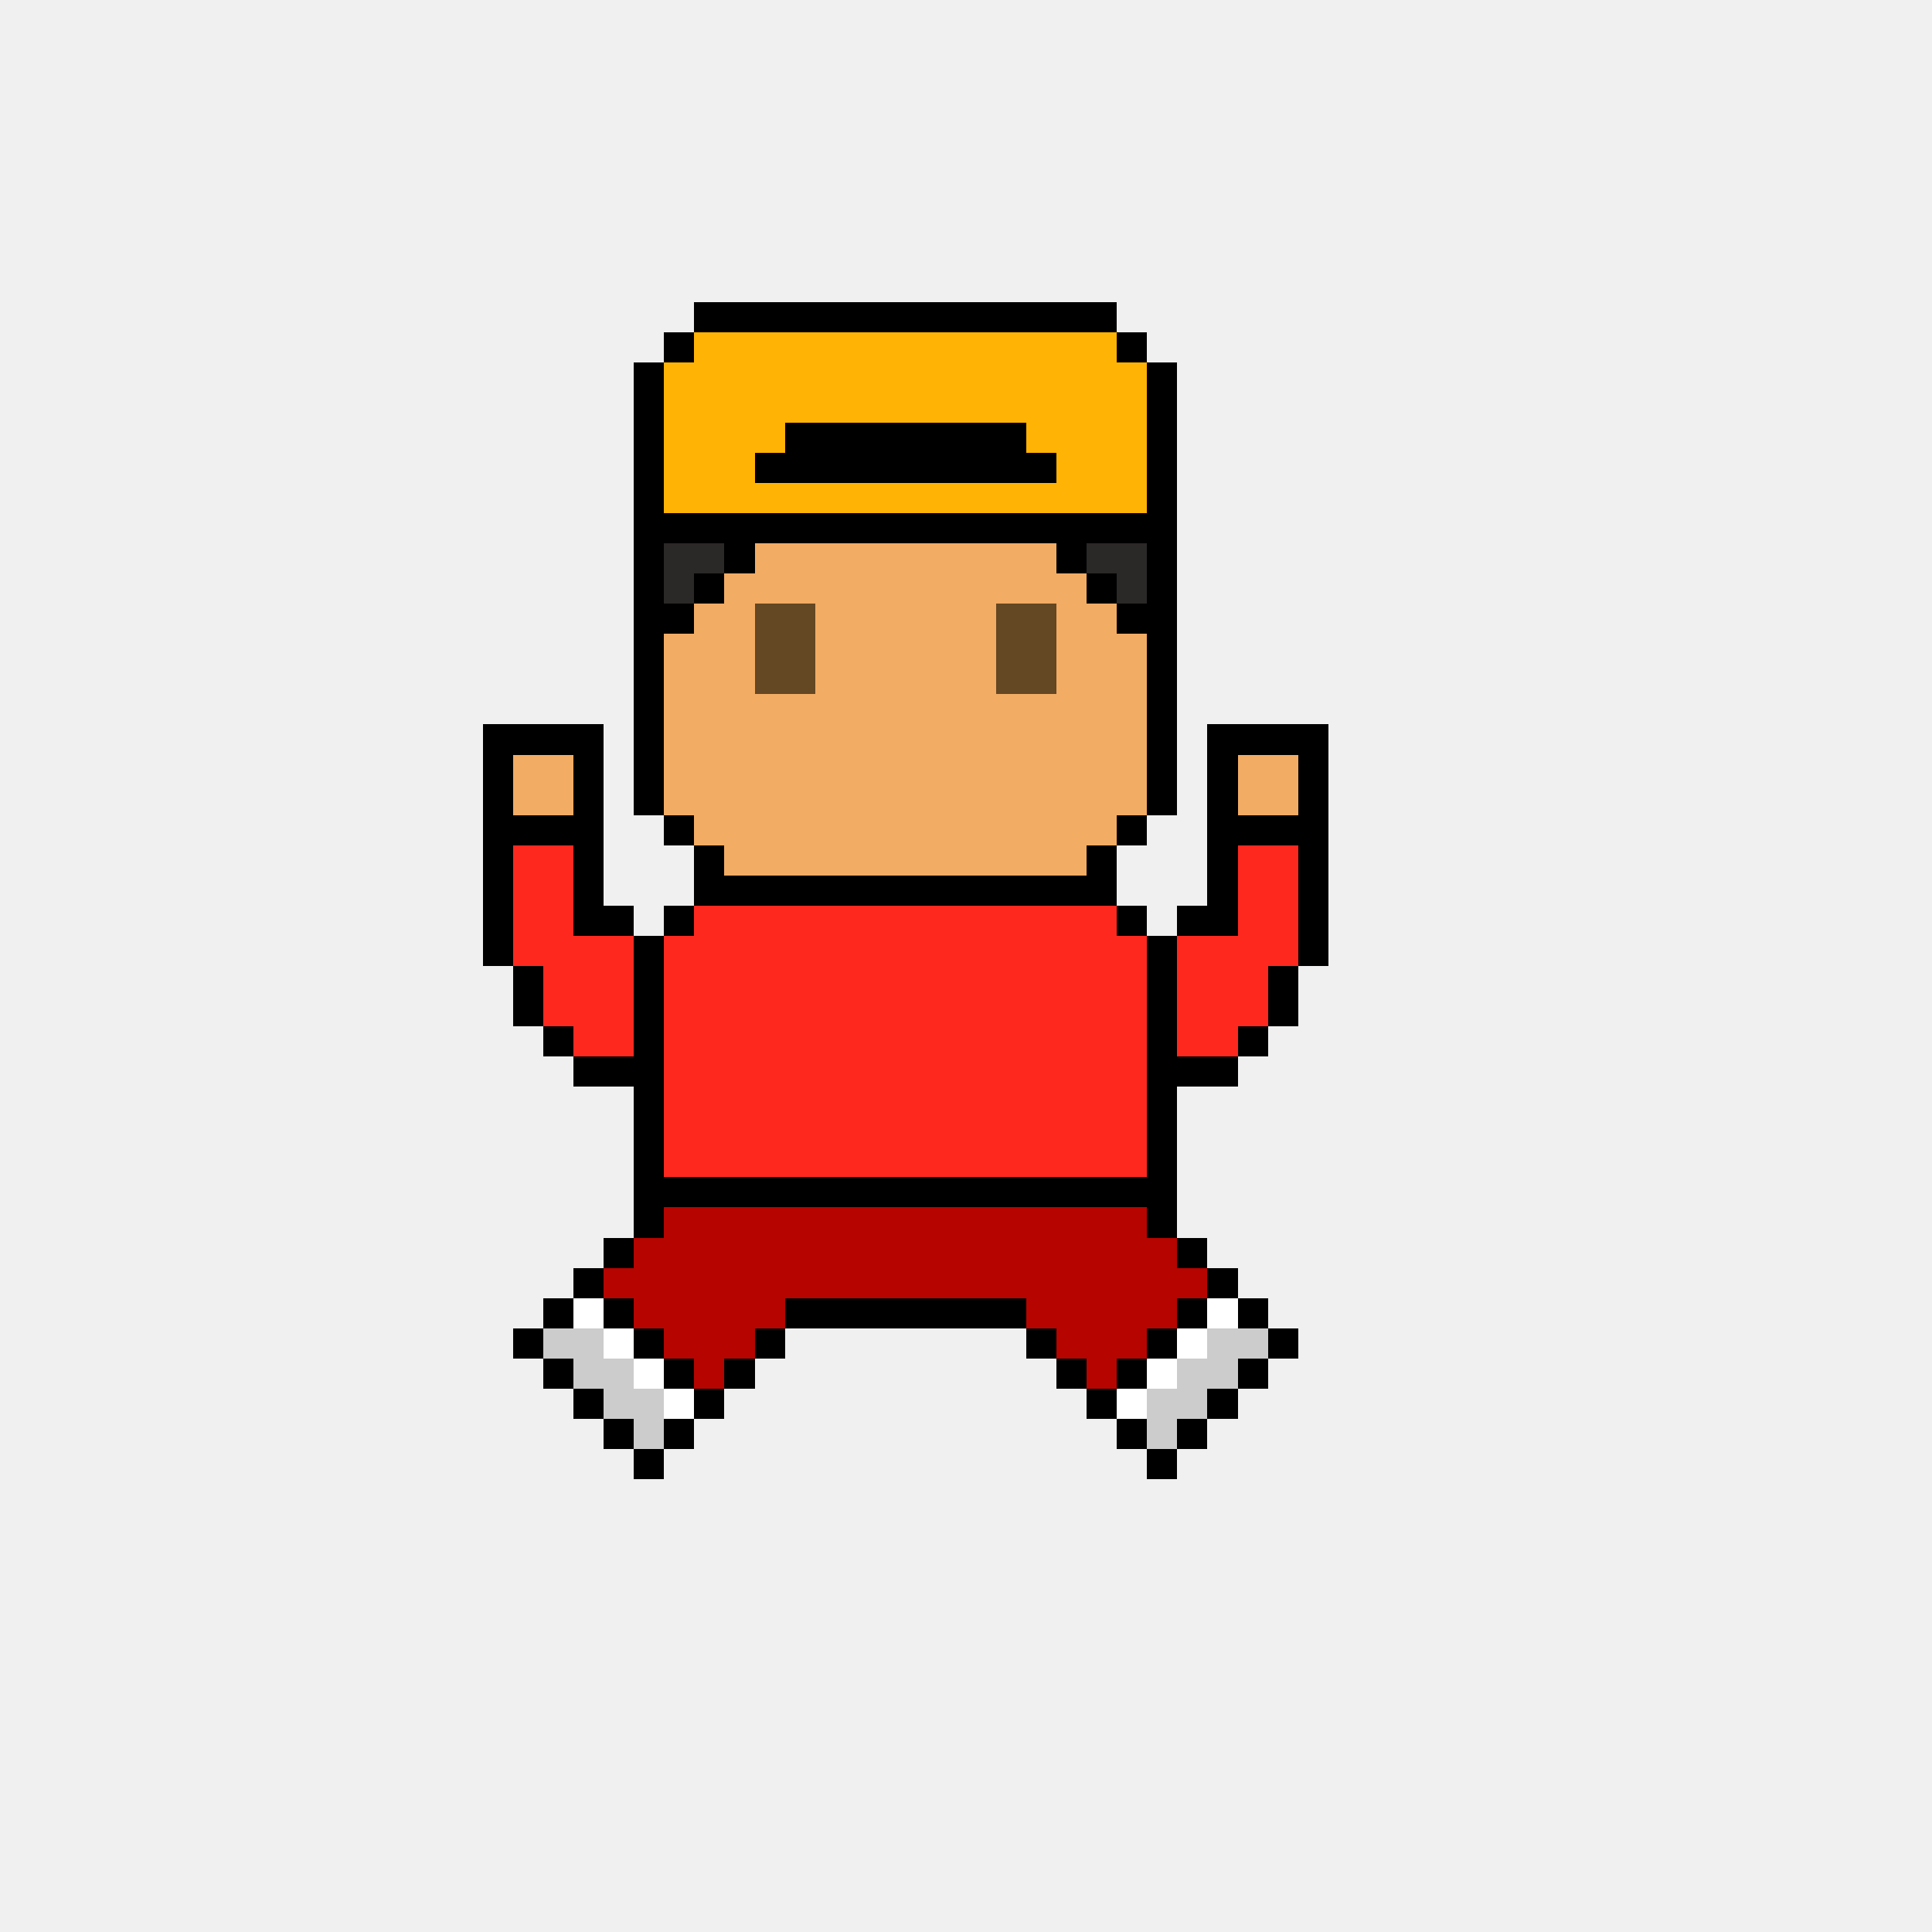
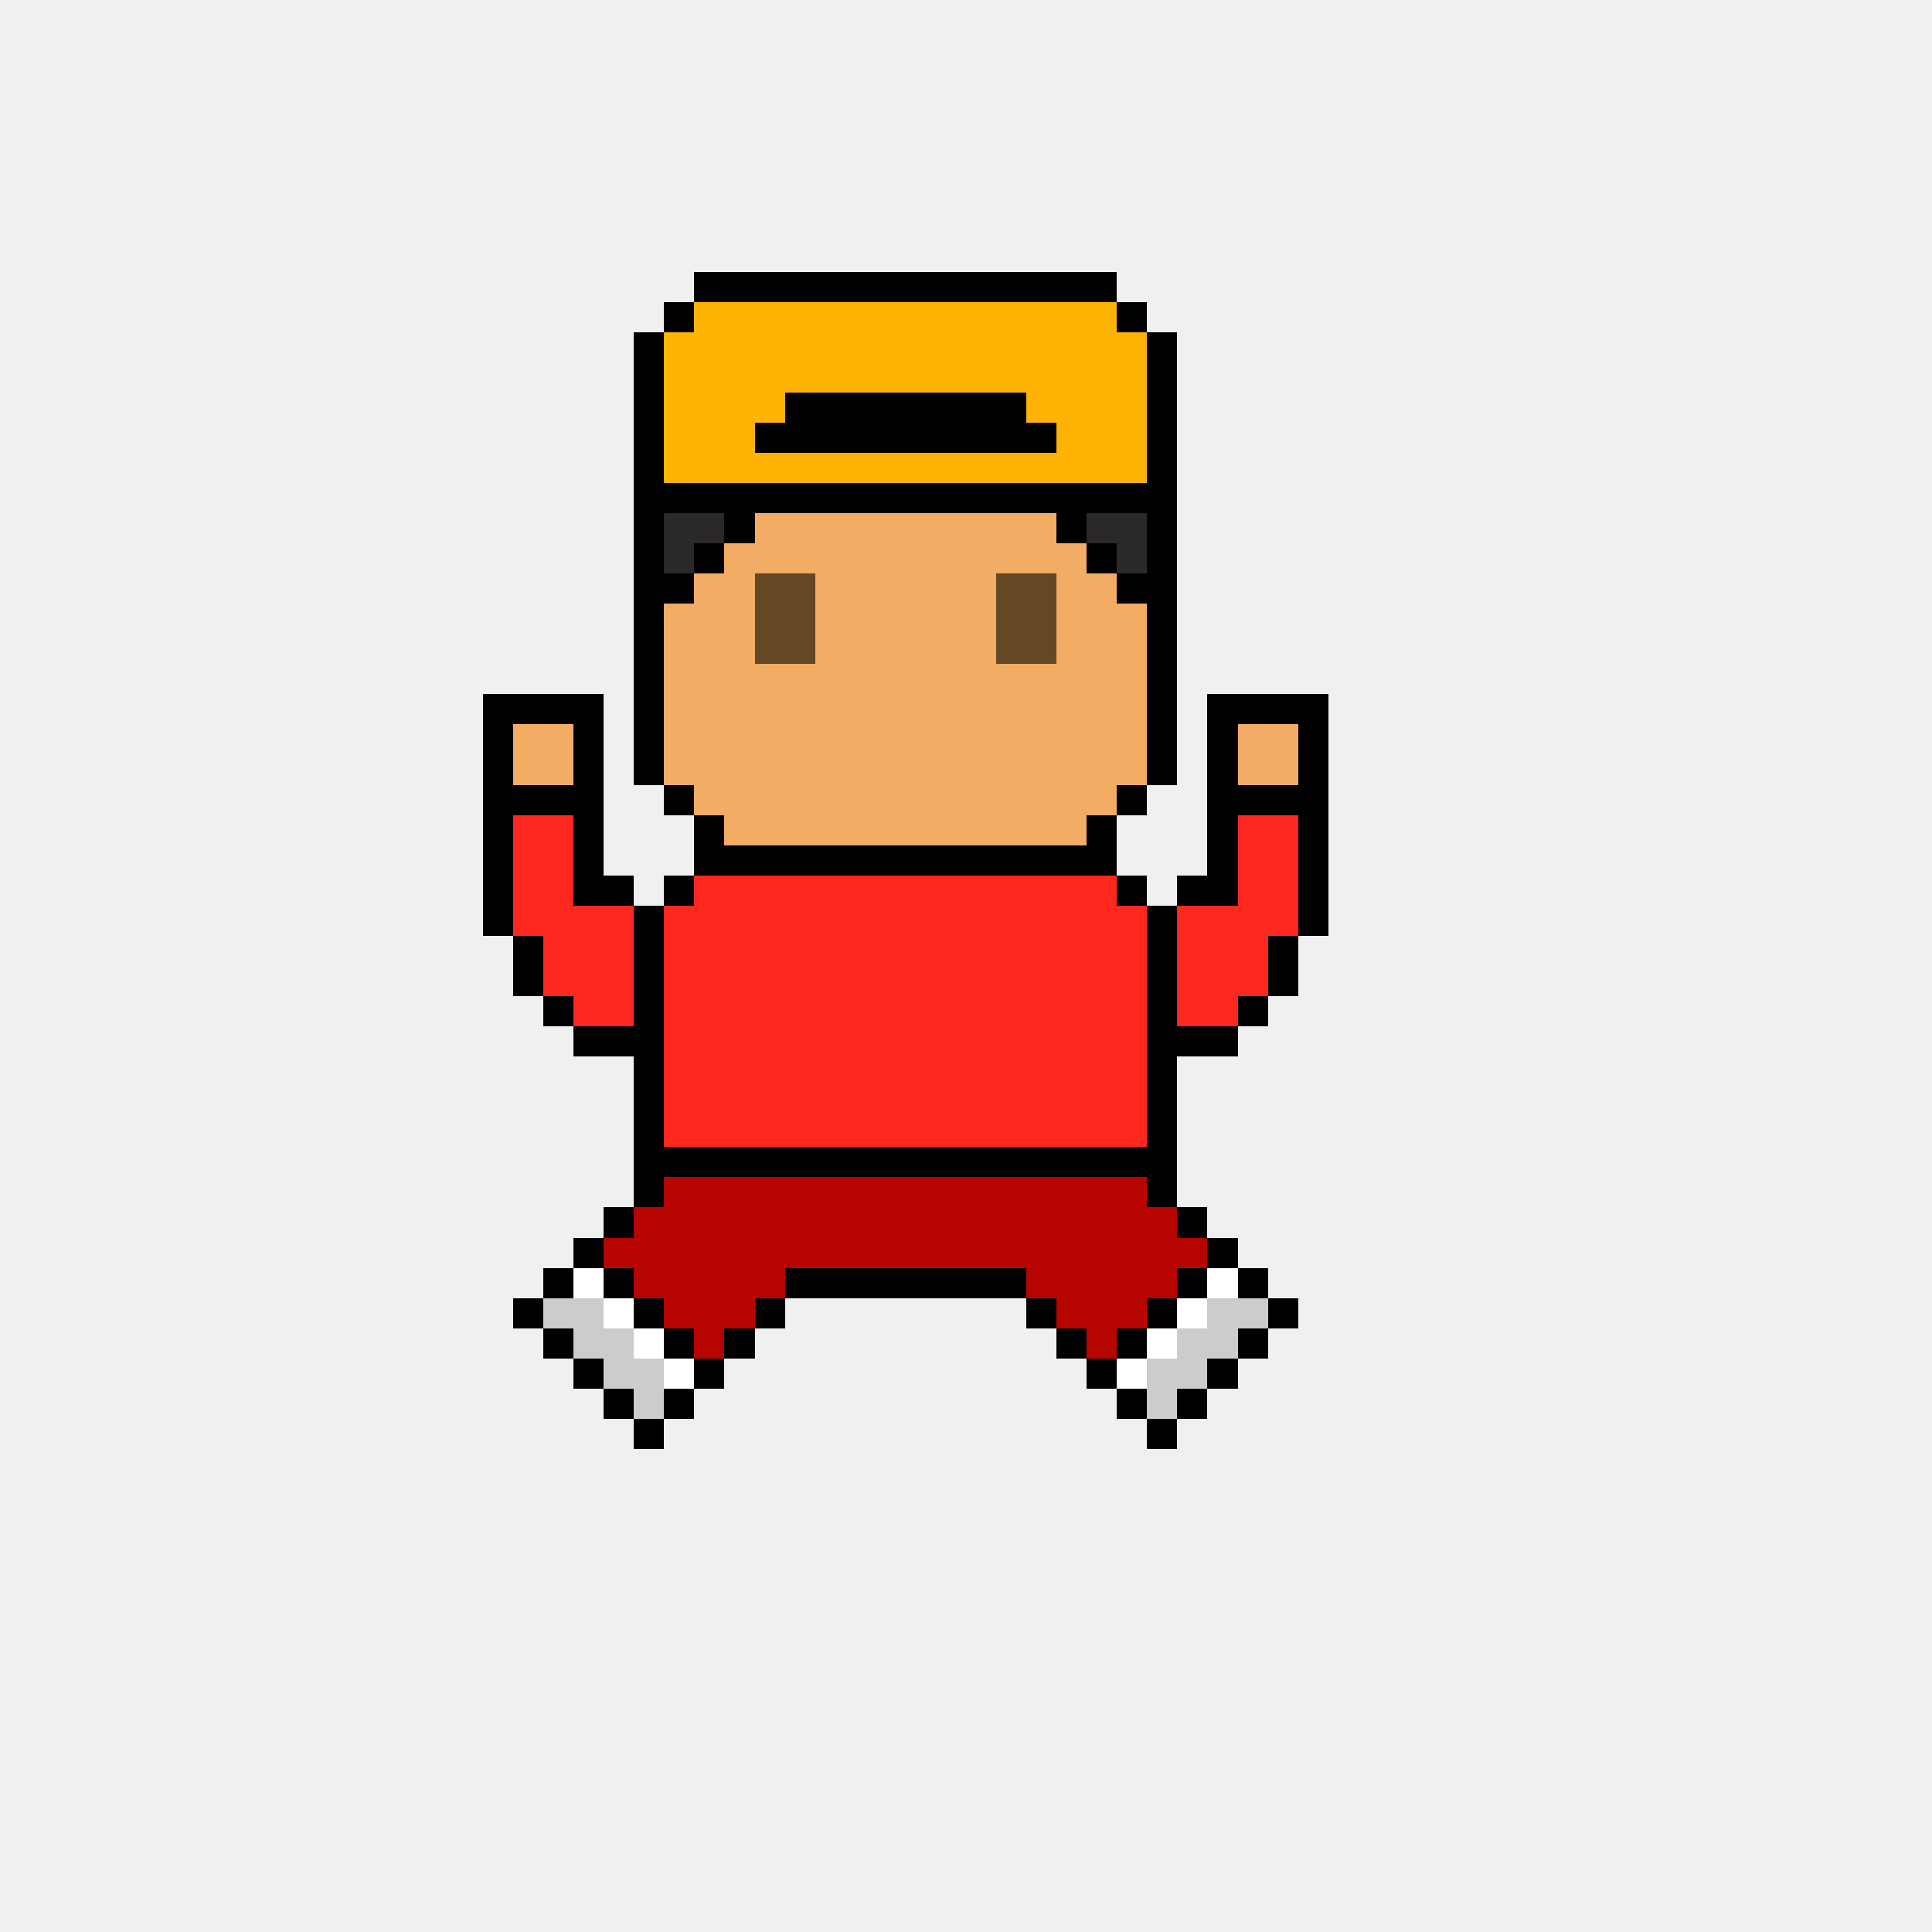
<svg xmlns="http://www.w3.org/2000/svg" viewBox="0 -0.5 64 64" shape-rendering="crispEdges">
-   <path stroke="#000000" d="M23 10h14M22 11h1M37 11h1M21 12h1M38 12h1M21 13h1M38 13h1M21 14h1M26 14h8M38 14h1M21 15h1M25 15h10M38 15h1M21 16h1M38 16h1M21 17h18M21 18h1M24 18h1M35 18h1M38 18h1M21 19h1M23 19h1M36 19h1M38 19h1M21 20h2M37 20h2M21 21h1M38 21h1M21 22h1M38 22h1M21 23h1M38 23h1M16 24h4M21 24h1M38 24h1M40 24h4M16 25h1M19 25h1M21 25h1M38 25h1M40 25h1M43 25h1M16 26h1M19 26h1M21 26h1M38 26h1M40 26h1M43 26h1M16 27h4M22 27h1M37 27h1M40 27h4M16 28h1M19 28h1M23 28h1M36 28h1M40 28h1M43 28h1M16 29h1M19 29h1M23 29h14M40 29h1M43 29h1M16 30h1M19 30h2M22 30h1M37 30h1M39 30h2M43 30h1M16 31h1M21 31h1M38 31h1M43 31h1M17 32h1M21 32h1M38 32h1M42 32h1M17 33h1M21 33h1M38 33h1M42 33h1M18 34h1M21 34h1M38 34h1M41 34h1M19 35h3M38 35h3M21 36h1M38 36h1M21 37h1M38 37h1M21 38h1M38 38h1M21 39h18M21 40h1M38 40h1M20 41h1M39 41h1M19 42h1M40 42h1M18 43h1M20 43h1M26 43h8M39 43h1M41 43h1M17 44h1M21 44h1M25 44h1M34 44h1M38 44h1M42 44h1M18 45h1M22 45h1M24 45h1M35 45h1M37 45h1M41 45h1M19 46h1M23 46h1M36 46h1M40 46h1M20 47h1M22 47h1M37 47h1M39 47h1M21 48h1M38 48h1" />
-   <path stroke="#ffb304" d="M23 11h14M22 12h16M22 13h16M22 14h4M34 14h4M22 15h3M35 15h3M22 16h16" />
-   <path stroke="#2b2828" d="M22 18h2M36 18h2M22 19h1M37 19h1" />
-   <path stroke="#f2ac64" d="M25 18h10M24 19h12M23 20h2M27 20h6M35 20h2M22 21h3M27 21h6M35 21h3M22 22h3M27 22h6M35 22h3M22 23h16M22 24h16M17 25h2M22 25h16M41 25h2M17 26h2M22 26h16M41 26h2M23 27h14M24 28h12" />
-   <path stroke="#644723" d="M25 20h2M33 20h2M25 21h2M33 21h2M25 22h2M33 22h2" />
-   <path stroke="#ff281f" d="M17 28h2M41 28h2M17 29h2M41 29h2M17 30h2M23 30h14M41 30h2M17 31h4M22 31h16M39 31h4M18 32h3M22 32h16M39 32h3M18 33h3M22 33h16M39 33h3M19 34h2M22 34h16M39 34h2M22 35h16M22 36h16M22 37h16M22 38h16" />
-   <path stroke="#b60400" d="M22 40h16M21 41h18M20 42h20M21 43h5M34 43h5M22 44h3M35 44h3M23 45h1M36 45h1" />
-   <path stroke="#ffffff" d="M19 43h1M40 43h1M20 44h1M39 44h1M21 45h1M38 45h1M22 46h1M37 46h1" />
-   <path stroke="#cccccc" d="M18 44h2M40 44h2M19 45h2M39 45h2M20 46h2M38 46h2M21 47h1M38 47h1" />
+   <path stroke="#000000" d="M23 9h14M22 10h1M37 10h1M21 11h1M38 11h1M21 12h1M38 12h1M21 13h1M26 13h8M38 13h1M21 14h1M25 14h10M38 14h1M21 15h1M38 15h1M21 16h18M21 17h1M24 17h1M35 17h1M38 17h1M21 18h1M23 18h1M36 18h1M38 18h1M21 19h2M37 19h2M21 20h1M38 20h1M21 21h1M38 21h1M21 22h1M38 22h1M16 23h4M21 23h1M38 23h1M40 23h4M16 24h1M19 24h1M21 24h1M38 24h1M40 24h1M43 24h1M16 25h1M19 25h1M21 25h1M38 25h1M40 25h1M43 25h1M16 26h4M22 26h1M37 26h1M40 26h4M16 27h1M19 27h1M23 27h1M36 27h1M40 27h1M43 27h1M16 28h1M19 28h1M23 28h14M40 28h1M43 28h1M16 29h1M19 29h2M22 29h1M37 29h1M39 29h2M43 29h1M16 30h1M21 30h1M38 30h1M43 30h1M17 31h1M21 31h1M38 31h1M42 31h1M17 32h1M21 32h1M38 32h1M42 32h1M18 33h1M21 33h1M38 33h1M41 33h1M19 34h3M38 34h3M21 35h1M38 35h1M21 36h1M38 36h1M21 37h1M38 37h1M21 38h18M21 39h1M38 39h1M20 40h1M39 40h1M19 41h1M40 41h1M18 42h1M20 42h1M26 42h8M39 42h1M41 42h1M17 43h1M21 43h1M25 43h1M34 43h1M38 43h1M42 43h1M18 44h1M22 44h1M24 44h1M35 44h1M37 44h1M41 44h1M19 45h1M23 45h1M36 45h1M40 45h1M20 46h1M22 46h1M37 46h1M39 46h1M21 47h1M38 47h1" />
+   <path stroke="#ffb304" d="M23 10h14M22 11h16M22 12h16M22 13h4M34 13h4M22 14h3M35 14h3M22 15h16" />
+   <path stroke="#2b2828" d="M22 17h2M36 17h2M22 18h1M37 18h1" />
+   <path stroke="#f2ac64" d="M25 17h10M24 18h12M23 19h2M27 19h6M35 19h2M22 20h3M27 20h6M35 20h3M22 21h3M27 21h6M35 21h3M22 22h16M22 23h16M17 24h2M22 24h16M41 24h2M17 25h2M22 25h16M41 25h2M23 26h14M24 27h12" />
+   <path stroke="#644723" d="M25 19h2M33 19h2M25 20h2M33 20h2M25 21h2M33 21h2" />
+   <path stroke="#ff281f" d="M17 27h2M41 27h2M17 28h2M41 28h2M17 29h2M23 29h14M41 29h2M17 30h4M22 30h16M39 30h4M18 31h3M22 31h16M39 31h3M18 32h3M22 32h16M39 32h3M19 33h2M22 33h16M39 33h2M22 34h16M22 35h16M22 36h16M22 37h16" />
+   <path stroke="#b60400" d="M22 39h16M21 40h18M20 41h20M21 42h5M34 42h5M22 43h3M35 43h3M23 44h1M36 44h1" />
+   <path stroke="#ffffff" d="M19 42h1M40 42h1M20 43h1M39 43h1M21 44h1M38 44h1M22 45h1M37 45h1" />
+   <path stroke="#cccccc" d="M18 43h2M40 43h2M19 44h2M39 44h2M20 45h2M38 45h2M21 46h1M38 46h1" />
</svg>
